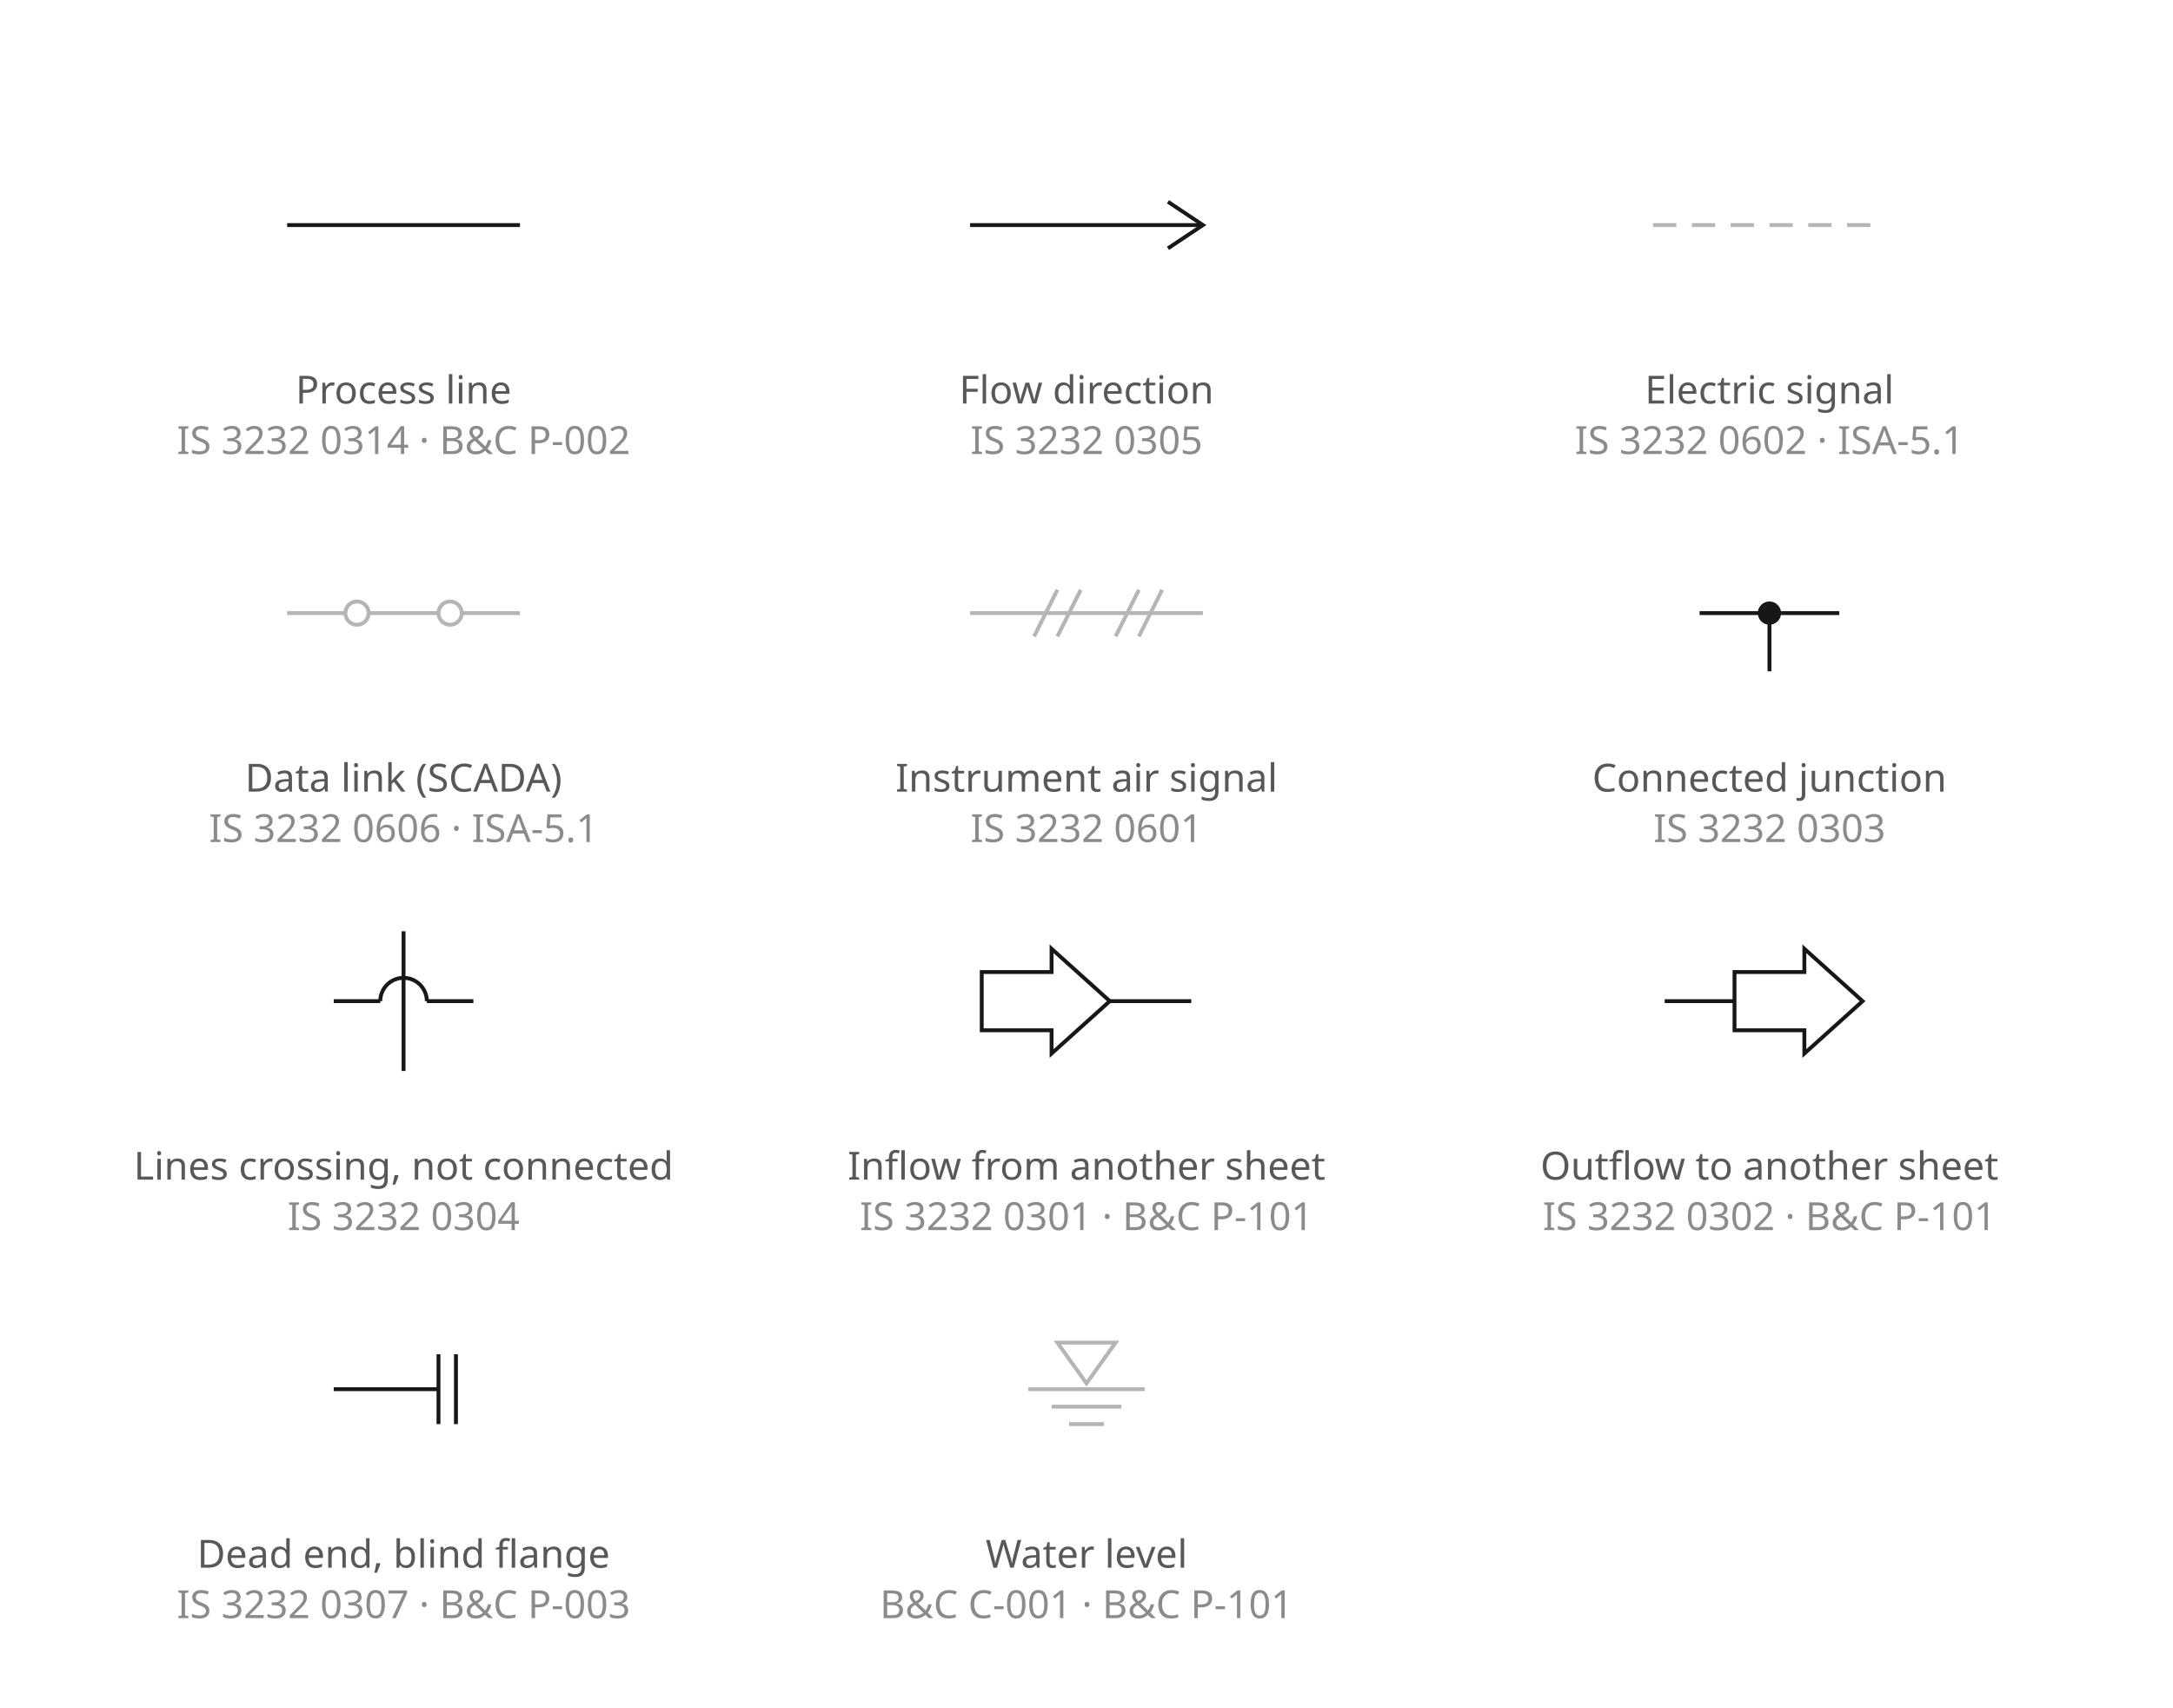
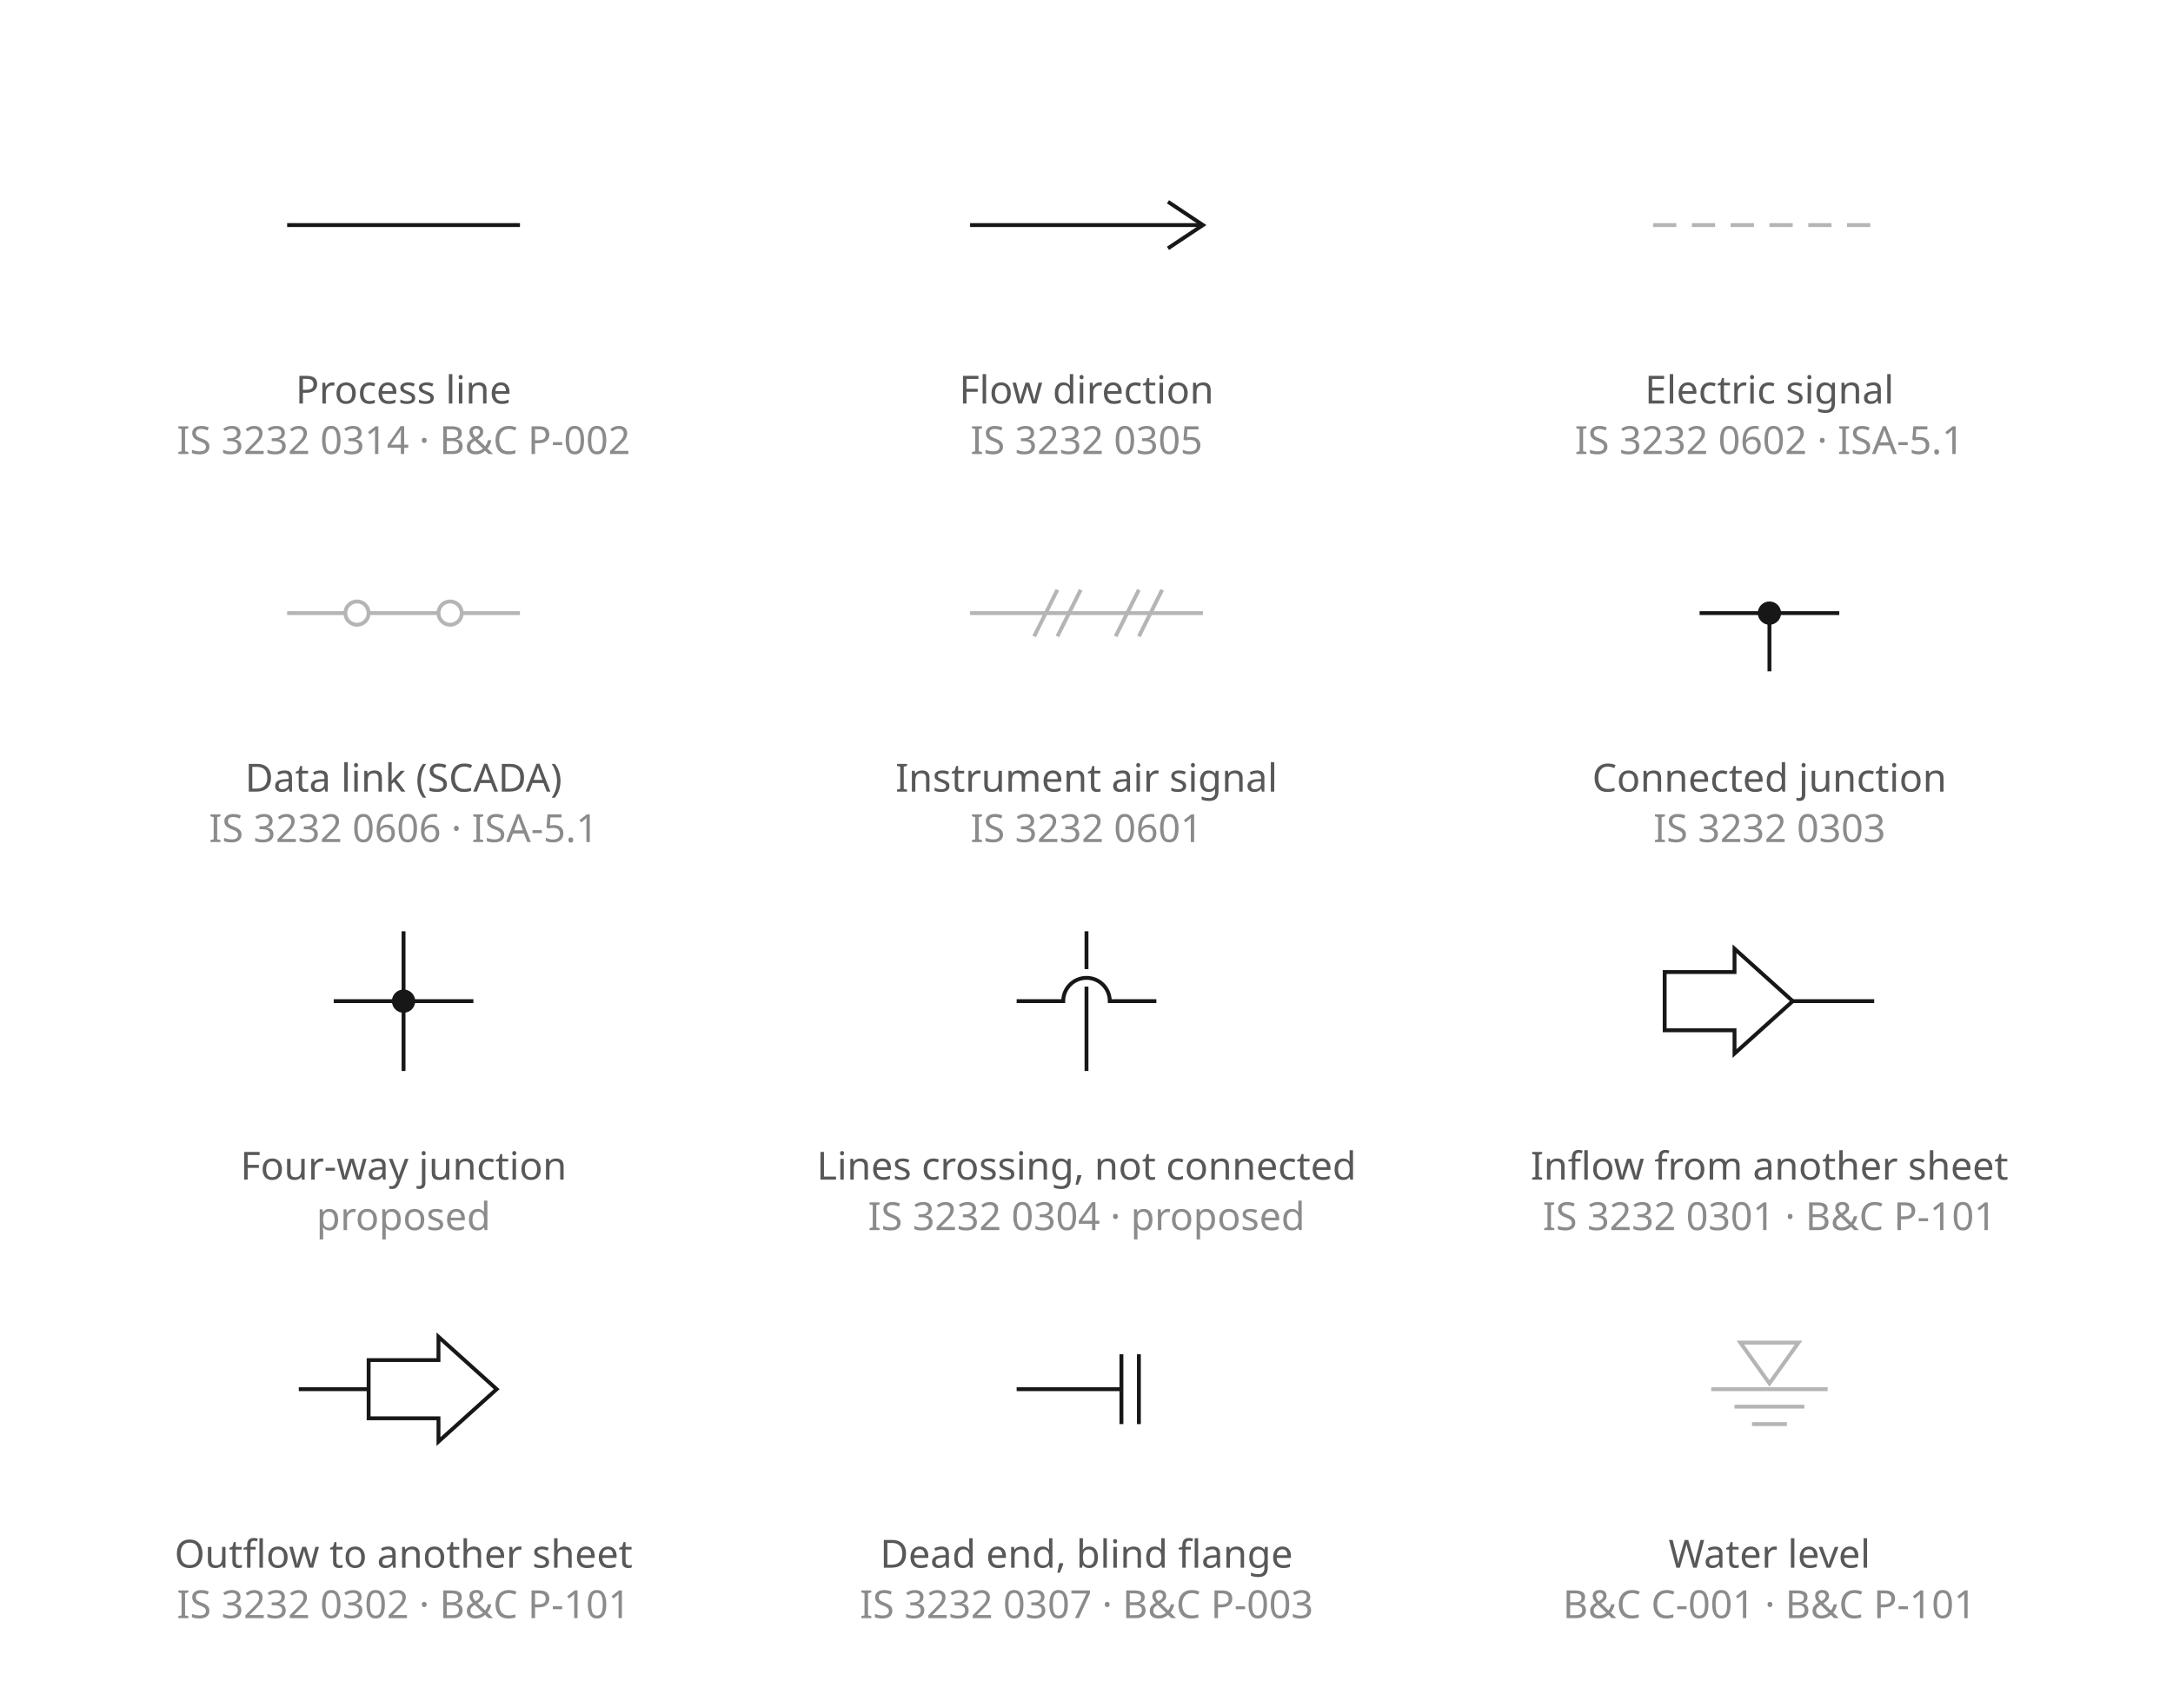
<svg xmlns="http://www.w3.org/2000/svg" data-plotter="" fill="none" stroke="currentColor" stroke-width="1" viewBox="0 0 560 440" width="560" height="440" role="img" aria-labelledby="legend-lines-title" aria-describedby="legend-lines-desc" style="font-family:Cal Sans, sans-serif;font-optical-sizing:auto;font-synthesis:none;font-variation-settings:'GEOM' 25;font-weight:400">
  <style>svg[data-plotter]{color:#171717}@media (prefers-color-scheme:dark){svg[data-plotter]:not([data-host-ink]){color:#ededed}}svg[data-plotter] :is(path,circle,rect,line,polyline,polygon,ellipse){vector-effect:non-scaling-stroke}</style>
  <g data-plotter-role="primary" opacity="1" stroke-dasharray="none">
    <path d="M74 58 L134 58" />
    <path d="M250 58 L310 58" />
    <path d="M301 52 L310 58 L301 64" />
    <path d="M438 158 L474 158 M456 158 L456 173" />
-     <path d="M86 258 L98 258 M98 258 A6 6 0 0 1 110 258 M110 258 L122 258 M104 240 L104 276" />
-     <path d="M253 250.5 L271 250.5 L271 244.5 L286 258 L271 271.5 L271 265.5 L253 265.5 Z" />
-     <path d="M286 258 L307 258" />
-     <path d="M429 258 L447 258" />
-     <path d="M447 250.5 L465 250.5 L465 244.5 L480 258 L465 271.5 L465 265.5 L447 265.5 Z" />
-     <path d="M86 358 L113 358" />
-     <path d="M113 349 L113 367 M117.5 349 L117.5 367" />
+     <path d="M86 258 L122 258 M104 240 L104 276" />
+     <path d="M262 258 L274 258 A6 6 0 0 1 286 258 L298 258 M280 240 L280 249.75 M280 254.25 L280 276" stroke-linecap="butt" />
+     <path d="M429 250.5 L447 250.5 L447 244.5 L462 258 L447 271.5 L447 265.5 L429 265.5 Z" />
+     <path d="M462 258 L483 258" />
+     <path d="M77 358 L95 358" />
+     <path d="M95 350.5 L113 350.5 L113 344.5 L128 358 L113 371.5 L113 365.5 L95 365.5 Z" />
+     <path d="M262 358 L289 358" />
+     <path d="M289 349 L289 367 M293.5 349 L293.5 367" />
  </g>
  <g data-plotter-role="secondary" opacity="0.32" stroke-dasharray="none">
    <path d="M74 158 L89 158 M95 158 L113 158 M119 158 L134 158" />
    <circle cx="92" cy="158" r="3" />
    <circle cx="116" cy="158" r="3" />
    <path d="M250 158 L310 158" />
    <path d="M266.5 164 L272.5 152 M272.5 164 L278.5 152 M287.5 164 L293.5 152 M293.5 164 L299.5 152" />
-     <path d="M272.5 346 L287.5 346 L280 356.5 Z" />
-     <path d="M265 358 L295 358" />
-     <path d="M271 362.5 L289 362.5 M275.5 367 L284.5 367" />
+     <path d="M448.5 346 L463.5 346 L456 356.5 Z" />
+     <path d="M441 358 L471 358" />
+     <path d="M447 362.5 L465 362.5 M451.5 367 L460.5 367" />
  </g>
  <g data-plotter-role="secondary" opacity="0.32" stroke-dasharray="6 4" stroke-linecap="butt">
    <path d="M426 58 L486 58" />
  </g>
  <g fill="currentColor">
    <circle cx="456" cy="158" r="3" fill="currentColor" stroke="none" />
+     <circle cx="104" cy="258" r="3" fill="currentColor" stroke="none" />
  </g>
  <g fill="currentColor" stroke="none" font-size="10" opacity="0.72">
    <text x="104" y="104" text-anchor="middle">Process line</text>
    <text x="280" y="104" text-anchor="middle">Flow direction</text>
    <text x="456" y="104" text-anchor="middle">Electric signal</text>
    <text x="104" y="204" text-anchor="middle">Data link (SCADA)</text>
    <text x="280" y="204" text-anchor="middle">Instrument air signal</text>
    <text x="456" y="204" text-anchor="middle">Connected junction</text>
-     <text x="104" y="304" text-anchor="middle">Lines crossing, not connected</text>
-     <text x="280" y="304" text-anchor="middle">Inflow from another sheet</text>
-     <text x="456" y="304" text-anchor="middle">Outflow to another sheet</text>
-     <text x="104" y="404" text-anchor="middle">Dead end, blind flange</text>
-     <text x="280" y="404" text-anchor="middle">Water level</text>
+     <text x="104" y="304" text-anchor="middle">Four-way junction</text>
+     <text x="280" y="304" text-anchor="middle">Lines crossing, not connected</text>
+     <text x="456" y="304" text-anchor="middle">Inflow from another sheet</text>
+     <text x="104" y="404" text-anchor="middle">Outflow to another sheet</text>
+     <text x="280" y="404" text-anchor="middle">Dead end, blind flange</text>
+     <text x="456" y="404" text-anchor="middle">Water level</text>
  </g>
  <g fill="currentColor" stroke="none" font-size="10" opacity="0.5">
    <text x="104" y="117" text-anchor="middle">IS 3232 0314 · B&amp;C P-002</text>
    <text x="280" y="117" text-anchor="middle">IS 3232 0305</text>
    <text x="456" y="117" text-anchor="middle">IS 3232 0602 · ISA-5.1</text>
    <text x="104" y="217" text-anchor="middle">IS 3232 0606 · ISA-5.1</text>
    <text x="280" y="217" text-anchor="middle">IS 3232 0601</text>
    <text x="456" y="217" text-anchor="middle">IS 3232 0303</text>
-     <text x="104" y="317" text-anchor="middle">IS 3232 0304</text>
-     <text x="280" y="317" text-anchor="middle">IS 3232 0301 · B&amp;C P-101</text>
-     <text x="456" y="317" text-anchor="middle">IS 3232 0302 · B&amp;C P-101</text>
-     <text x="104" y="417" text-anchor="middle">IS 3232 0307 · B&amp;C P-003</text>
-     <text x="280" y="417" text-anchor="middle">B&amp;C C-001 · B&amp;C P-101</text>
+     <text x="104" y="317" text-anchor="middle">proposed</text>
+     <text x="280" y="317" text-anchor="middle">IS 3232 0304 · proposed</text>
+     <text x="456" y="317" text-anchor="middle">IS 3232 0301 · B&amp;C P-101</text>
+     <text x="104" y="417" text-anchor="middle">IS 3232 0302 · B&amp;C P-101</text>
+     <text x="280" y="417" text-anchor="middle">IS 3232 0307 · B&amp;C P-003</text>
+     <text x="456" y="417" text-anchor="middle">B&amp;C C-001 · B&amp;C P-101</text>
  </g>
</svg>
